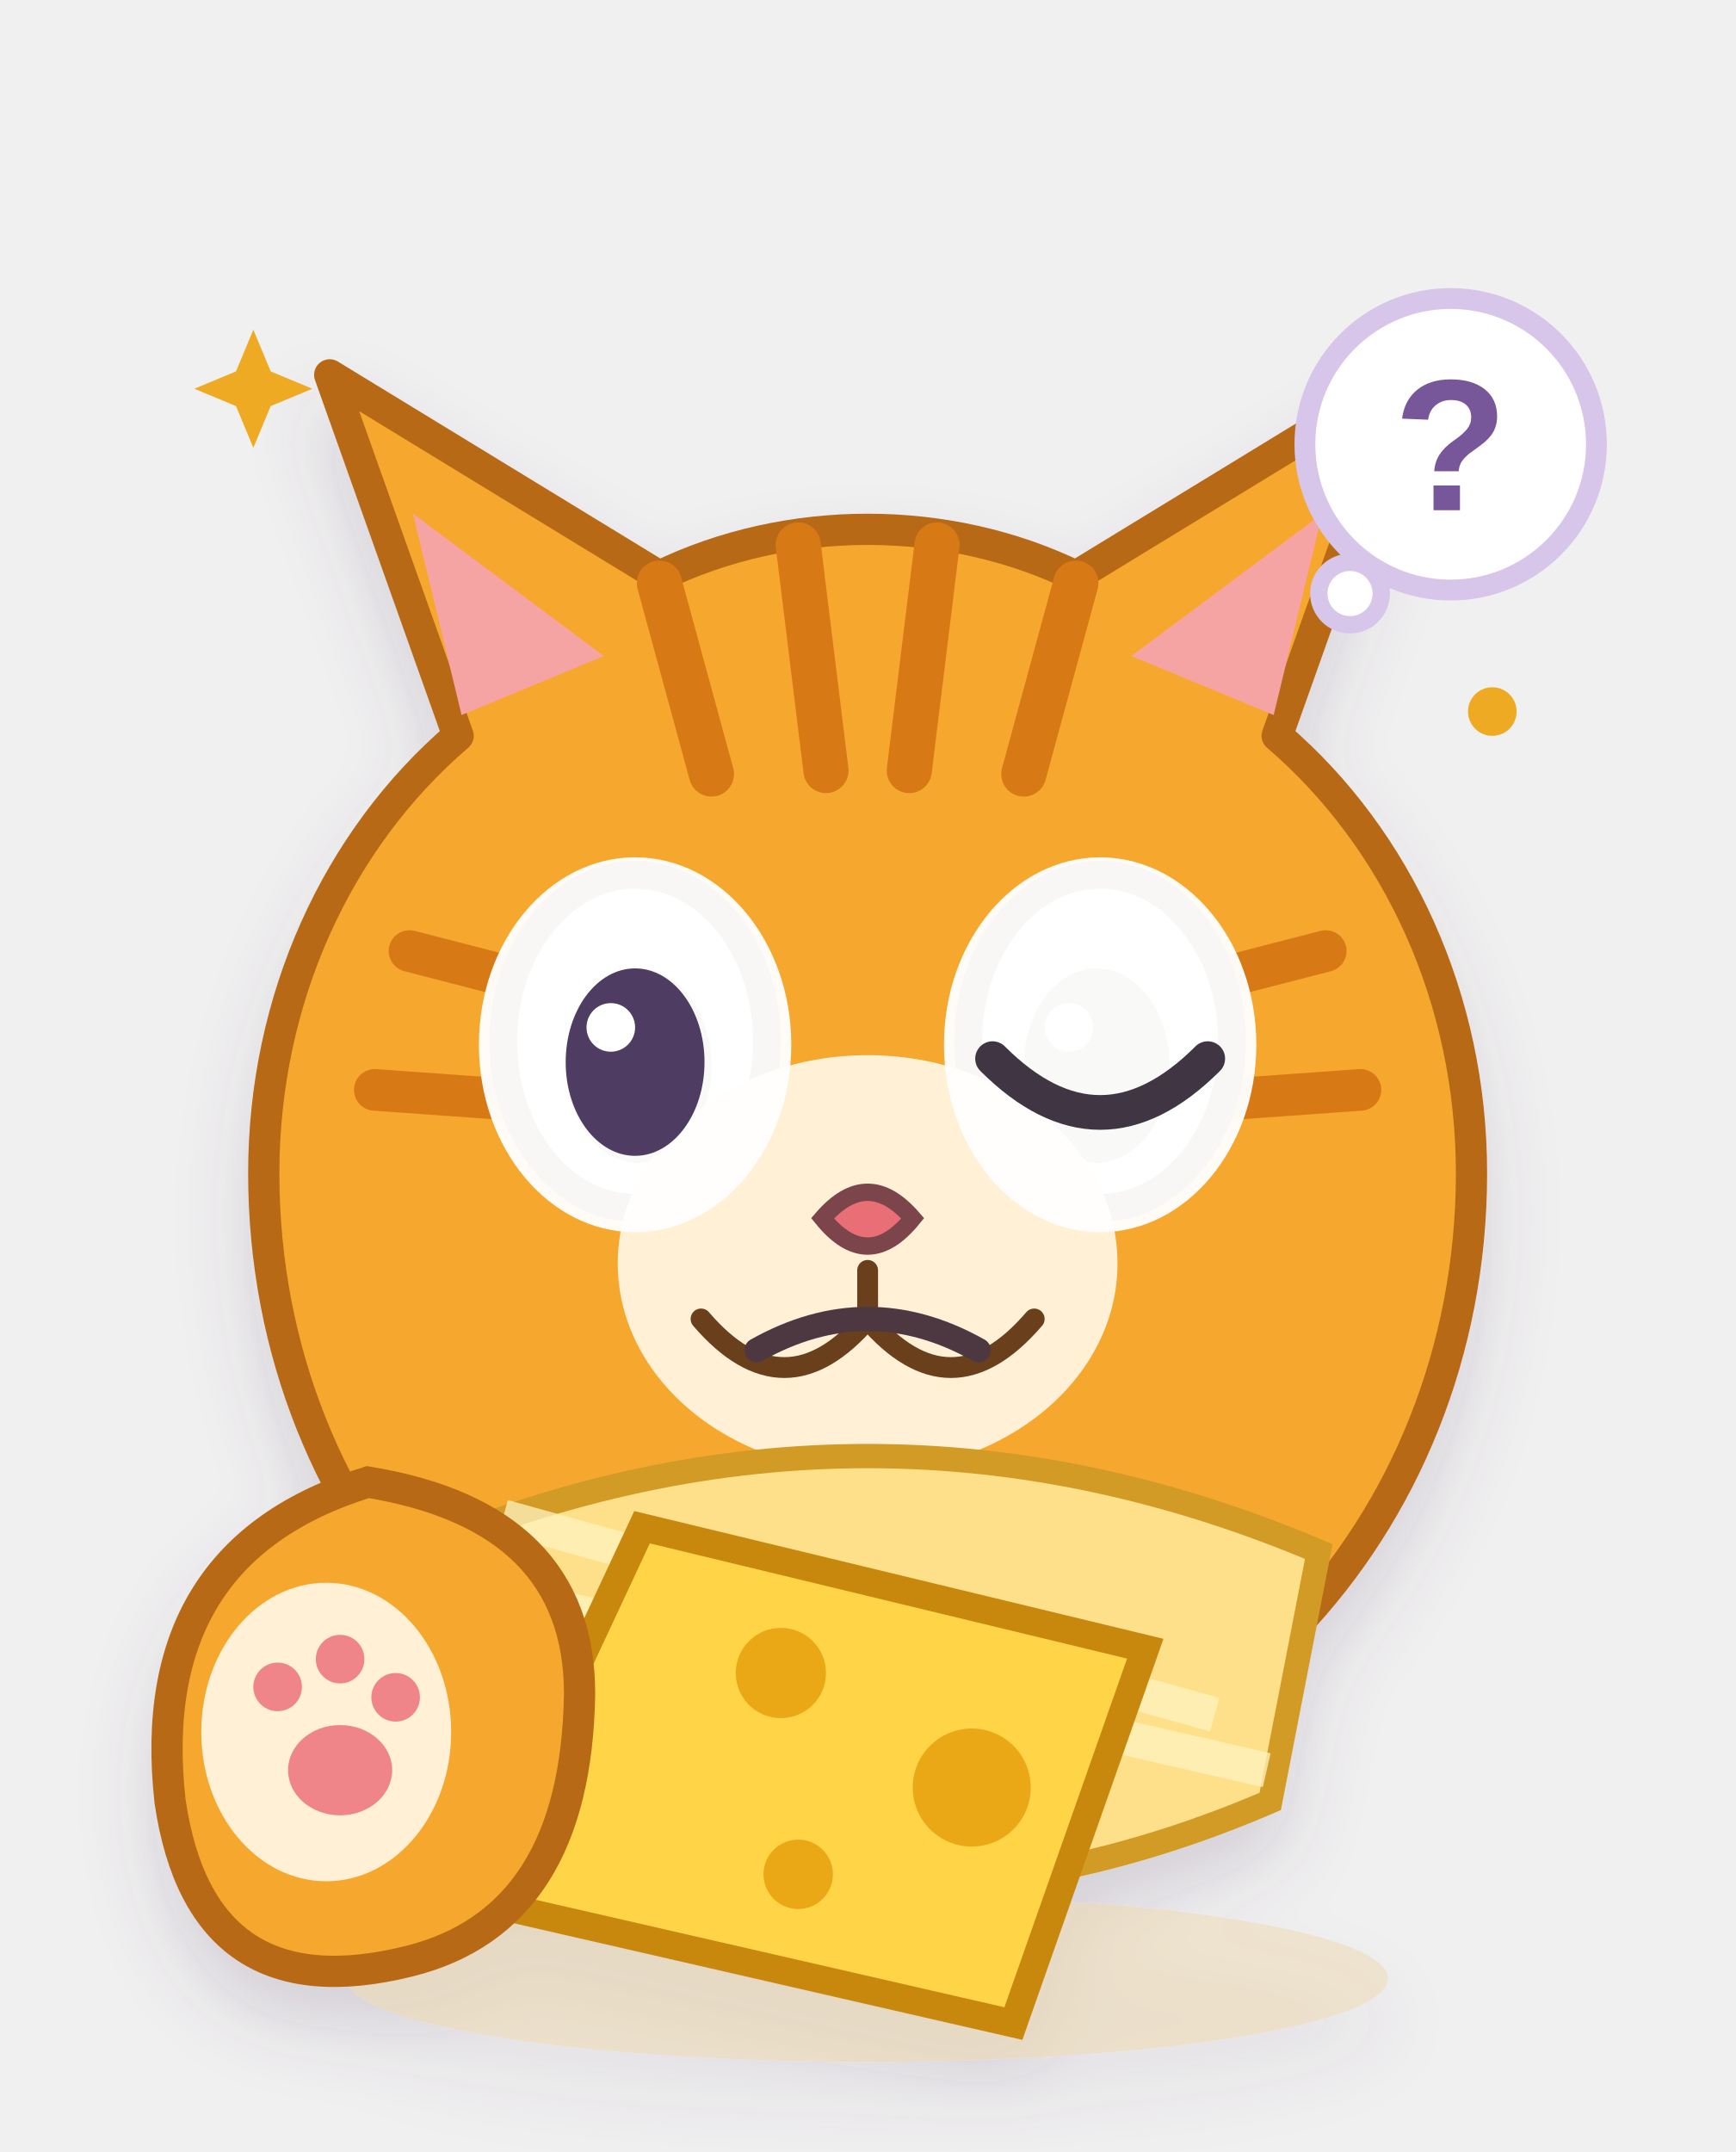
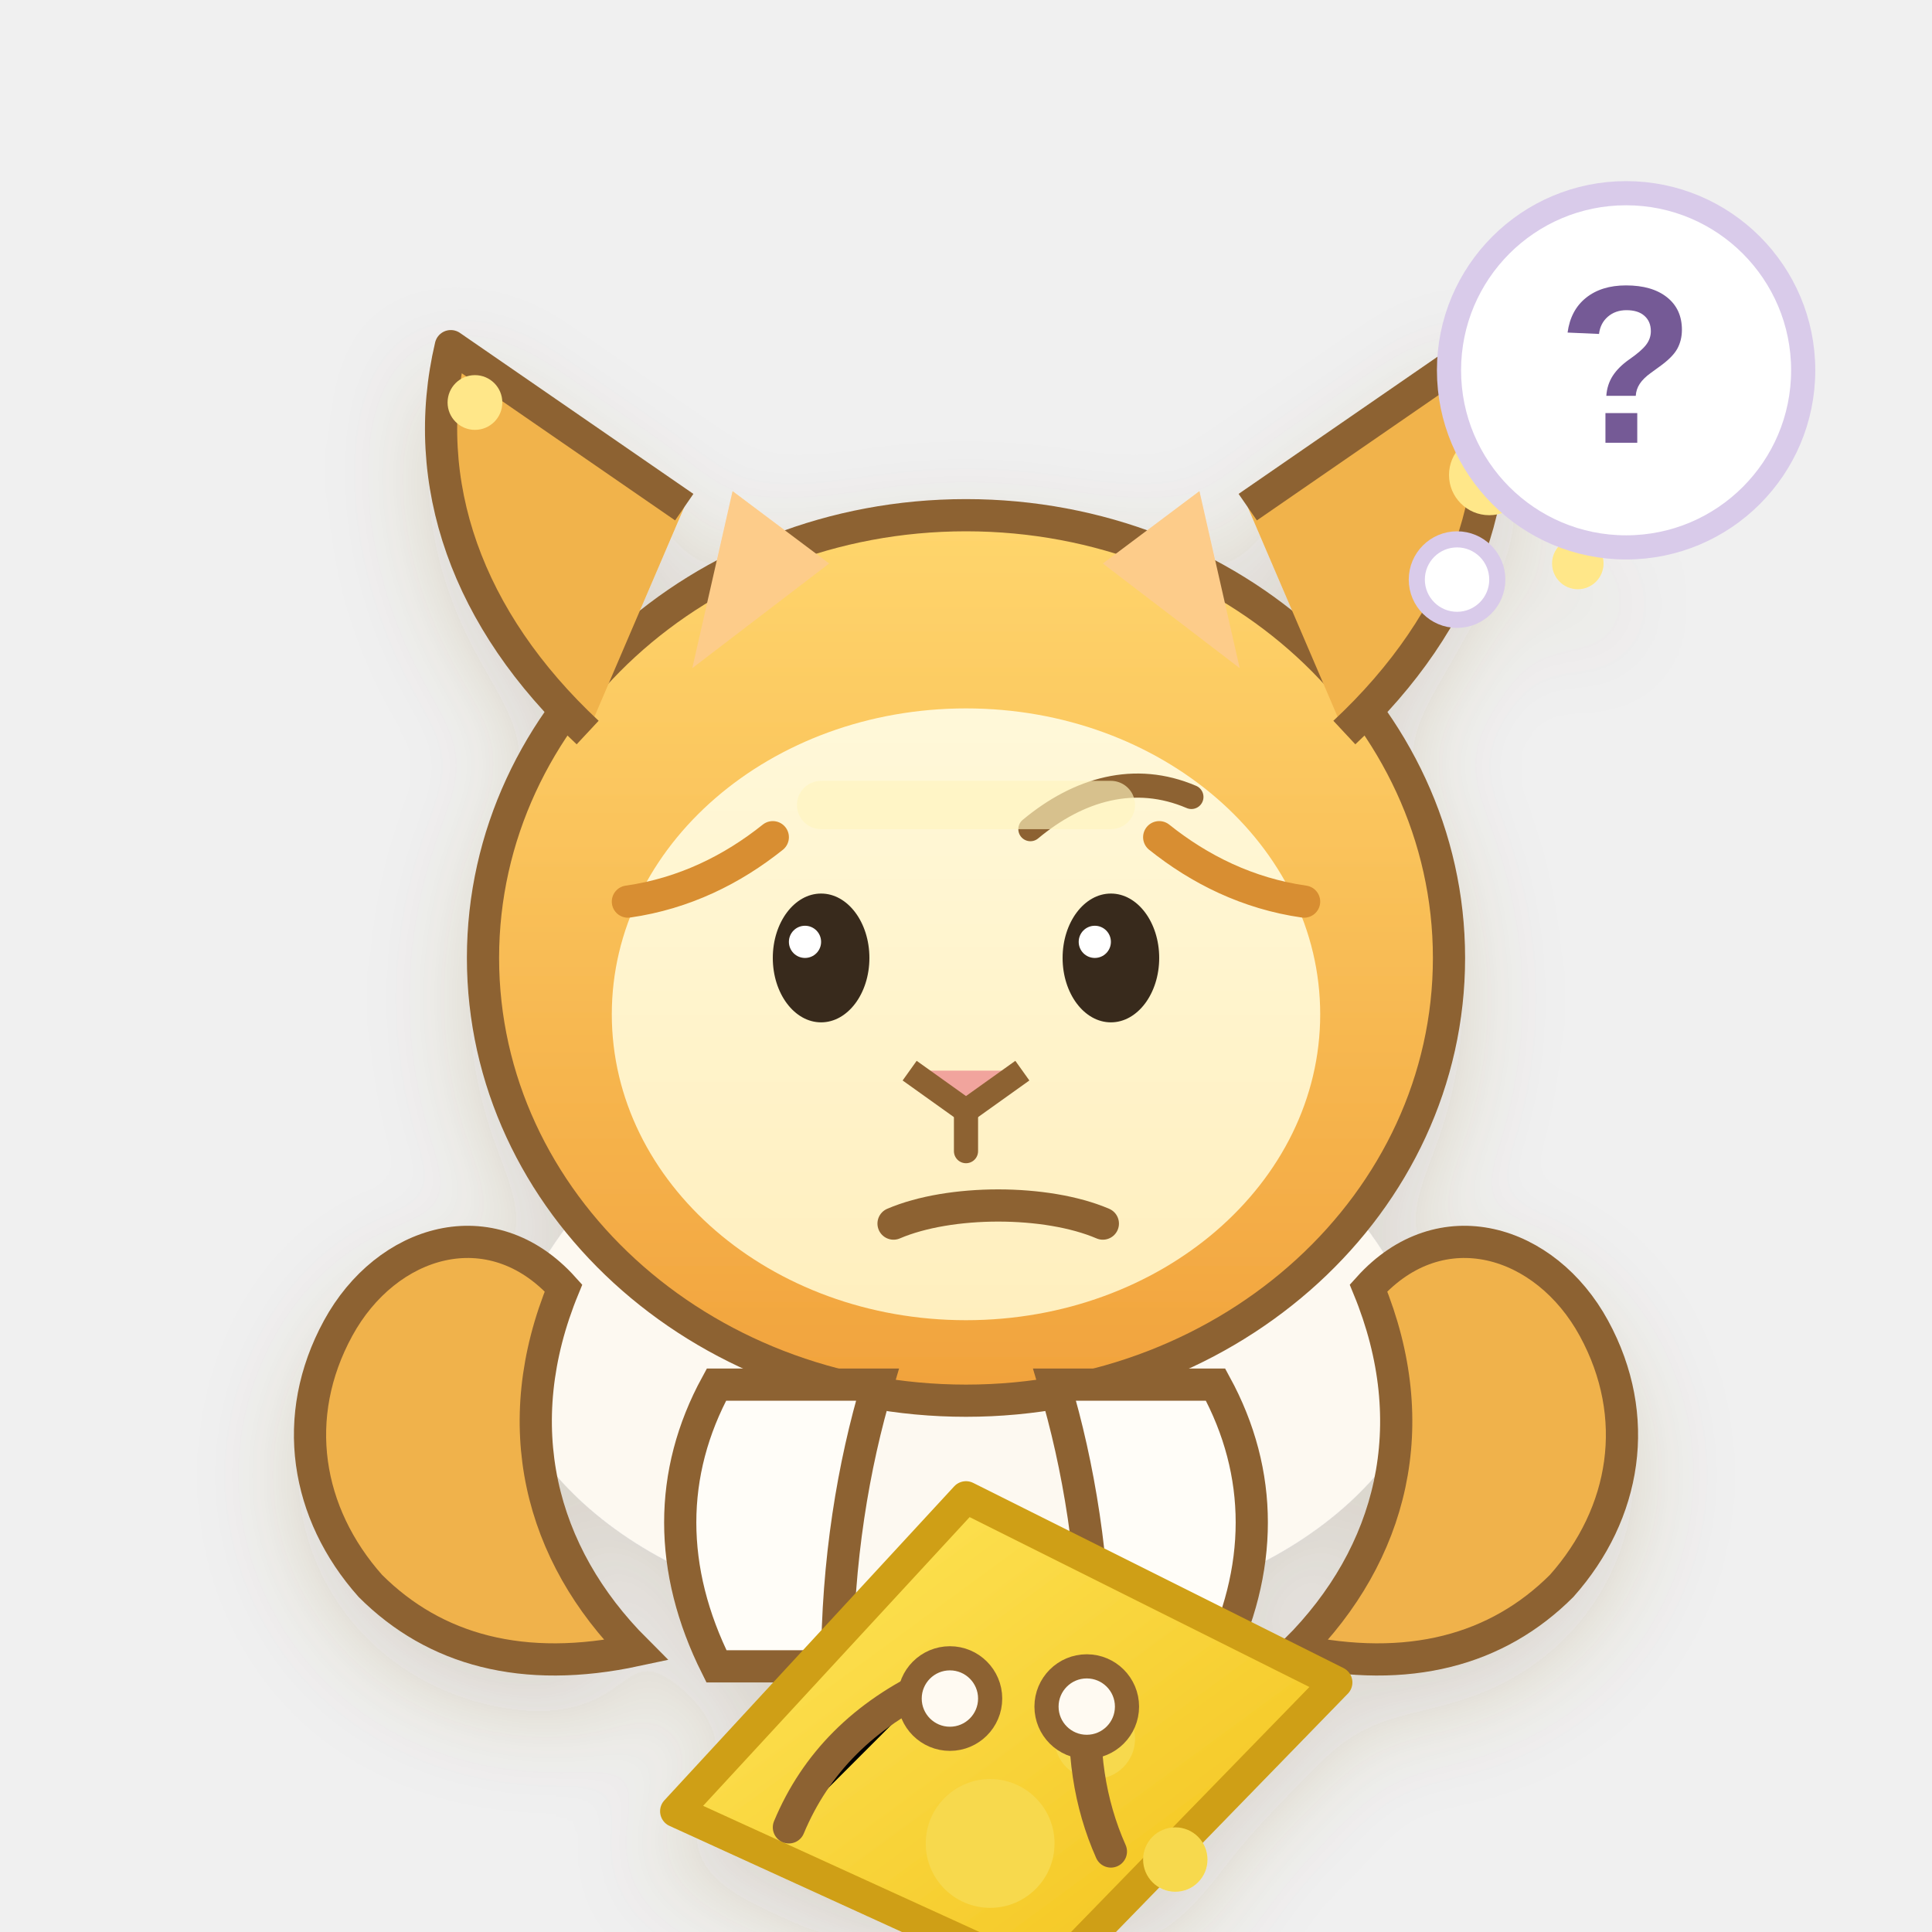
- <svg xmlns="http://www.w3.org/2000/svg" viewBox="0 0 500 620" role="img" aria-label="치즈냥, 주황 고양이 듣기와 발음 선생님">
+ <svg xmlns="http://www.w3.org/2000/svg" viewBox="0 0 240 240" role="img" aria-label="치즈냥">
  <defs>
-     <filter id="s" x="-30%" y="-30%" width="160%" height="180%">
-       <feDropShadow dx="0" dy="12" stdDeviation="10" flood-color="#5d4771" flood-opacity=".18" />
+     <linearGradient id="fur" x1="0" y1="0" x2="0" y2="1">
+       <stop offset="0" stop-color="#ffd66d" />
+       <stop offset="1" stop-color="#f1a23c" />
+     </linearGradient>
+     <linearGradient id="cream" x1="0" y1="0" x2="0" y2="1">
+       <stop offset="0" stop-color="#fff8d9" />
+       <stop offset="1" stop-color="#ffefbe" />
+     </linearGradient>
+     <linearGradient id="cheese" x1="0" y1="0" x2="1" y2="1">
+       <stop offset="0" stop-color="#ffe85d" />
+       <stop offset="1" stop-color="#f2c018" />
+     </linearGradient>
+     <filter id="shadow" x="-20%" y="-20%" width="140%" height="140%">
+       <feDropShadow dx="0" dy="5" stdDeviation="6" flood-color="#7a5a2b" flood-opacity=".18" />
    </filter>
    <style>
- .char{transform-box:fill-box;transform-origin:center bottom;animation:float 3.2s ease-in-out infinite}.paw{transform-box:fill-box;transform-origin:55% 85%;animation:wave 2.8s ease-in-out infinite}.eye{transform-box:fill-box;transform-origin:center;animation:blink 5s infinite}.spark{animation:twinkle 2.2s ease-in-out infinite;transform-origin:center}
- @keyframes float{0%,100%{transform:translateY(0)}50%{transform:translateY(-8px)}}@keyframes wave{0%,68%,100%{transform:rotate(0)}76%{transform:rotate(-12deg)}84%{transform:rotate(8deg)}}@keyframes blink{0%,46%,50%,100%{transform:scaleY(1)}48%{transform:scaleY(.08)}}@keyframes twinkle{0%,100%{opacity:.25;transform:scale(.75)}50%{opacity:1;transform:scale(1.15)}}@media(prefers-reduced-motion:reduce){.char,.paw,.eye,.spark{animation:none}}
- </style>
+         svg{overflow:visible} .idle-body{transform-box:fill-box;transform-origin:center bottom;animation:float 3.4s ease-in-out infinite} .sparkle{transform-box:fill-box;transform-origin:center;animation:twinkle 2.2s ease-in-out infinite} @keyframes float{0%,100%{transform:translateY(0)}50%{transform:translateY(-4px)}} @keyframes twinkle{0%,100%{opacity:.35;transform:scale(.8)}50%{opacity:1;transform:scale(1.12)}} @media(prefers-reduced-motion:reduce){.idle-body,.sparkle{animation:none}}
+         </style>
  </defs>
-   <g class="char" filter="url(#s)">
-     <ellipse cx="250" cy="570" rx="150" ry="24" fill="#efd4a2" opacity=".42" />
-     <path d="M132 212L95 108l95 58c37-18 83-18 120 0l95-58-37 104c35 30 56 76 56 126 0 103-78 184-174 184S76 441 76 338c0-50 21-96 56-126z" fill="#f6a82e" stroke="#b86912" stroke-width="9" stroke-linejoin="round" />
-     <path d="M119 148l55 41-41 17zM381 148l-55 41 41 17z" fill="#f6a3a3" />
-     <path d="M190 168l15 55M230 157l8 65M270 157l-8 65M310 168l-15 55" stroke="#d77a12" stroke-width="13" stroke-linecap="round" />
-     <path d="M118 274l62 16M108 314l70 5M382 274l-62 16M392 314l-70 5" stroke="#d77a12" stroke-width="12" stroke-linecap="round" />
-     <ellipse class="eye" cx="183" cy="300" rx="38" ry="48" fill="#fff" stroke="#6d3d0c" stroke-width="8" />
-     <ellipse class="eye" cx="317" cy="300" rx="38" ry="48" fill="#fff" stroke="#6d3d0c" stroke-width="8" />
-     <ellipse cx="184" cy="307" rx="21" ry="28" fill="#5a7837" />
-     <ellipse cx="316" cy="307" rx="21" ry="28" fill="#5a7837" />
-     <circle cx="176" cy="296" r="7" fill="#fff" />
-     <circle cx="308" cy="296" r="7" fill="#fff" />
-     <ellipse cx="250" cy="364" rx="72" ry="60" fill="#fff0d6" />
-     <path d="M237 351q13-15 26 0-13 16-26 0z" fill="#e96e74" stroke="#7b454c" stroke-width="5" />
-     <path d="M250 366v14m0 0q-24 28-48 0m48 0q24 28 48 0" fill="none" stroke="#6a3f1a" stroke-width="6" stroke-linecap="round" />
-     <path d="M120 447q130-55 260 0l-14 72q-116 50-232 0z" fill="#ffe08a" stroke="#d19b28" stroke-width="7" />
-     <path d="M125 455l240 55M145 437l205 57" stroke="#fff3bd" stroke-width="10" opacity=".75" />
-     <path d="M185 440l145 35-38 108-157-36z" fill="#ffd447" stroke="#c7880f" stroke-width="8" />
-     <circle cx="225" cy="482" r="13" fill="#eaa816" />
-     <circle cx="280" cy="515" r="17" fill="#eaa816" />
-     <circle cx="230" cy="540" r="10" fill="#eaa816" />
-     <g class="paw">
-       <path d="M106 427q-65 20-57 92 9 61 69 46 48-12 49-77 0-51-61-61z" fill="#f6a82e" stroke="#b86912" stroke-width="9" />
-       <ellipse cx="94" cy="499" rx="36" ry="43" fill="#fff0d6" />
-       <circle cx="80" cy="486" r="7" fill="#ef8589" />
-       <circle cx="98" cy="478" r="7" fill="#ef8589" />
-       <circle cx="114" cy="489" r="7" fill="#ef8589" />
-       <ellipse cx="98" cy="510" rx="15" ry="13" fill="#ef8589" />
+   <g class="idle-body" filter="url(#shadow)">
+     <g transform="translate(120 118)">
+       <path d="M-58 53c6 18 27 31 58 31s52-13 58-31c-3-15-13-27-28-34H-30c-15 7-25 19-28 34z" fill="#fffaf2" opacity=".95" />
+       <path d="M-50 42c-7 17-3 33 9 45-14 3-25 0-33-8-8-9-10-21-4-32 6-11 19-15 28-5z" fill="#f0b24c" stroke="#8d6232" stroke-width="4" />
+       <path d="M50 42c7 17 3 33-9 45 14 3 25 0 33-8 8-9 10-21 4-32-6-11-19-15-28-5z" fill="#f0b24c" stroke="#8d6232" stroke-width="4" />
+       <ellipse cx="0" cy="1" rx="60" ry="55" fill="url(#fur)" stroke="#8d6232" stroke-width="4" />
+       <path d="M-47-27c-15-14-21-31-17-48l29 20" fill="#f1b34b" stroke="#8d6232" stroke-width="4" stroke-linejoin="round" />
+       <path d="M47-27c15-14 21-31 17-48L35-55" fill="#f1b34b" stroke="#8d6232" stroke-width="4" stroke-linejoin="round" />
+       <path d="M-29-57-17-48-34-35" fill="#fdcc8a" />
+       <path d="M29-57 17-48 34-35" fill="#fdcc8a" />
+       <ellipse cx="0" cy="8" rx="44" ry="38" fill="url(#cream)" />
+       <ellipse cx="-18" cy="1" rx="6" ry="8" fill="#392a1a" />
+       <ellipse cx="18" cy="1" rx="6" ry="8" fill="#392a1a" />
+       <circle cx="-20" cy="-1" r="2" fill="#fff" />
+       <circle cx="16" cy="-1" r="2" fill="#fff" />
+       <path d="M8-15c6-5 13-7 20-4" fill="none" stroke="#8d6232" stroke-width="3" stroke-linecap="round" />
+       <path d="M-7 15 0 20 7 15" fill="#f1a49d" stroke="#8d6232" stroke-width="3" stroke-linejoin="round" />
+       <path d="M0 20v5" stroke="#8d6232" stroke-width="3" stroke-linecap="round" />
+       <path d="M-9 34c7-3 19-3 26 0" fill="none" stroke="#8d6232" stroke-width="4" stroke-linecap="round" />
+       <path d="M-42-6c7-1 13-4 18-8M42-6c-7-1-13-4-18-8" stroke="#d88e30" stroke-width="4" stroke-linecap="round" />
+       <path d="M-18-18h36" stroke="#fff5be" stroke-width="6" stroke-linecap="round" opacity=".65" />
+       <path d="M-31 54c-6 11-6 23 0 35h15c0-13 2-25 5-35z" fill="#fffdf8" stroke="#8d6232" stroke-width="4" />
+       <path d="M31 54c6 11 6 23 0 35H16c0-13-2-25-5-35z" fill="#fffdf8" stroke="#8d6232" stroke-width="4" />
+       <g transform="translate(2 86)">
+         <path d="M-38 21-2-18 44 5 8 42z" fill="url(#cheese)" stroke="#cf9f14" stroke-width="4" stroke-linejoin="round" />
+         <circle cx="14" cy="12" r="5" fill="#f7d94d" />
+         <circle cx="1" cy="25" r="8" fill="#f7d94d" />
+         <circle cx="24" cy="27" r="4" fill="#f7d94d" />
+         <path d="M-6 5q-13 6-18 18M13 6q-1 11 3 20" stroke="#8d6232" stroke-width="4" stroke-linecap="round" />
+         <circle cx="-4" cy="7" r="5" fill="#fffaf2" stroke="#8d6232" stroke-width="3" />
+         <circle cx="13" cy="8" r="5" fill="#fffaf2" stroke="#8d6232" stroke-width="3" />
+       </g>
+       <g fill="#ffe789">
+         <circle cx="65" cy="-59" r="5" />
+         <circle cx="76" cy="-48" r="3.2" />
+         <circle cx="-61" cy="-68" r="3.4" />
+       </g>
    </g>
  </g>
-   <g class="spark" fill="#efaa23">
-     <path d="M73 95l5 12 12 5-12 5-5 12-5-12-12-5 12-5z" />
-     <circle cx="430" cy="205" r="7" />
-   </g>
-   <g aria-label="생각하는 표정" class="expression expression-think">
-     <ellipse cx="183" cy="301" rx="45" ry="54" fill="#fff" opacity=".96" />
-     <ellipse cx="317" cy="301" rx="45" ry="54" fill="#fff" opacity=".96" />
-     <ellipse cx="183" cy="306" rx="20" ry="27" fill="#4f3c62" />
-     <circle cx="176" cy="296" r="7" fill="#fff" />
-     <path d="M286 305q31 31 62 0" fill="none" stroke="#403542" stroke-width="10" stroke-linecap="round" />
-     <path d="M218 389q32-18 64 0" fill="none" stroke="#4d3842" stroke-width="7" stroke-linecap="round" />
-     <g transform="translate(370 80)">
-       <circle cx="48" cy="48" r="42" fill="#fff" stroke="#d7c5ea" stroke-width="6" />
-       <circle cx="19" cy="91" r="9" fill="#fff" stroke="#d7c5ea" stroke-width="5" />
-       <text x="48" y="67" text-anchor="middle" font-size="54" font-family="Arial,sans-serif" font-weight="900" fill="#77569a">?</text>
-     </g>
+   <g class="sparkle">
+     <circle cx="202" cy="46" r="22" fill="#fff" stroke="#d9cbea" stroke-width="3" />
+     <text x="202" y="55" text-anchor="middle" font-family="Arial,sans-serif" font-size="28" font-weight="900" fill="#755a96">?</text>
+     <circle cx="181" cy="72" r="5" fill="#fff" stroke="#d9cbea" stroke-width="2" />
  </g>
</svg>
